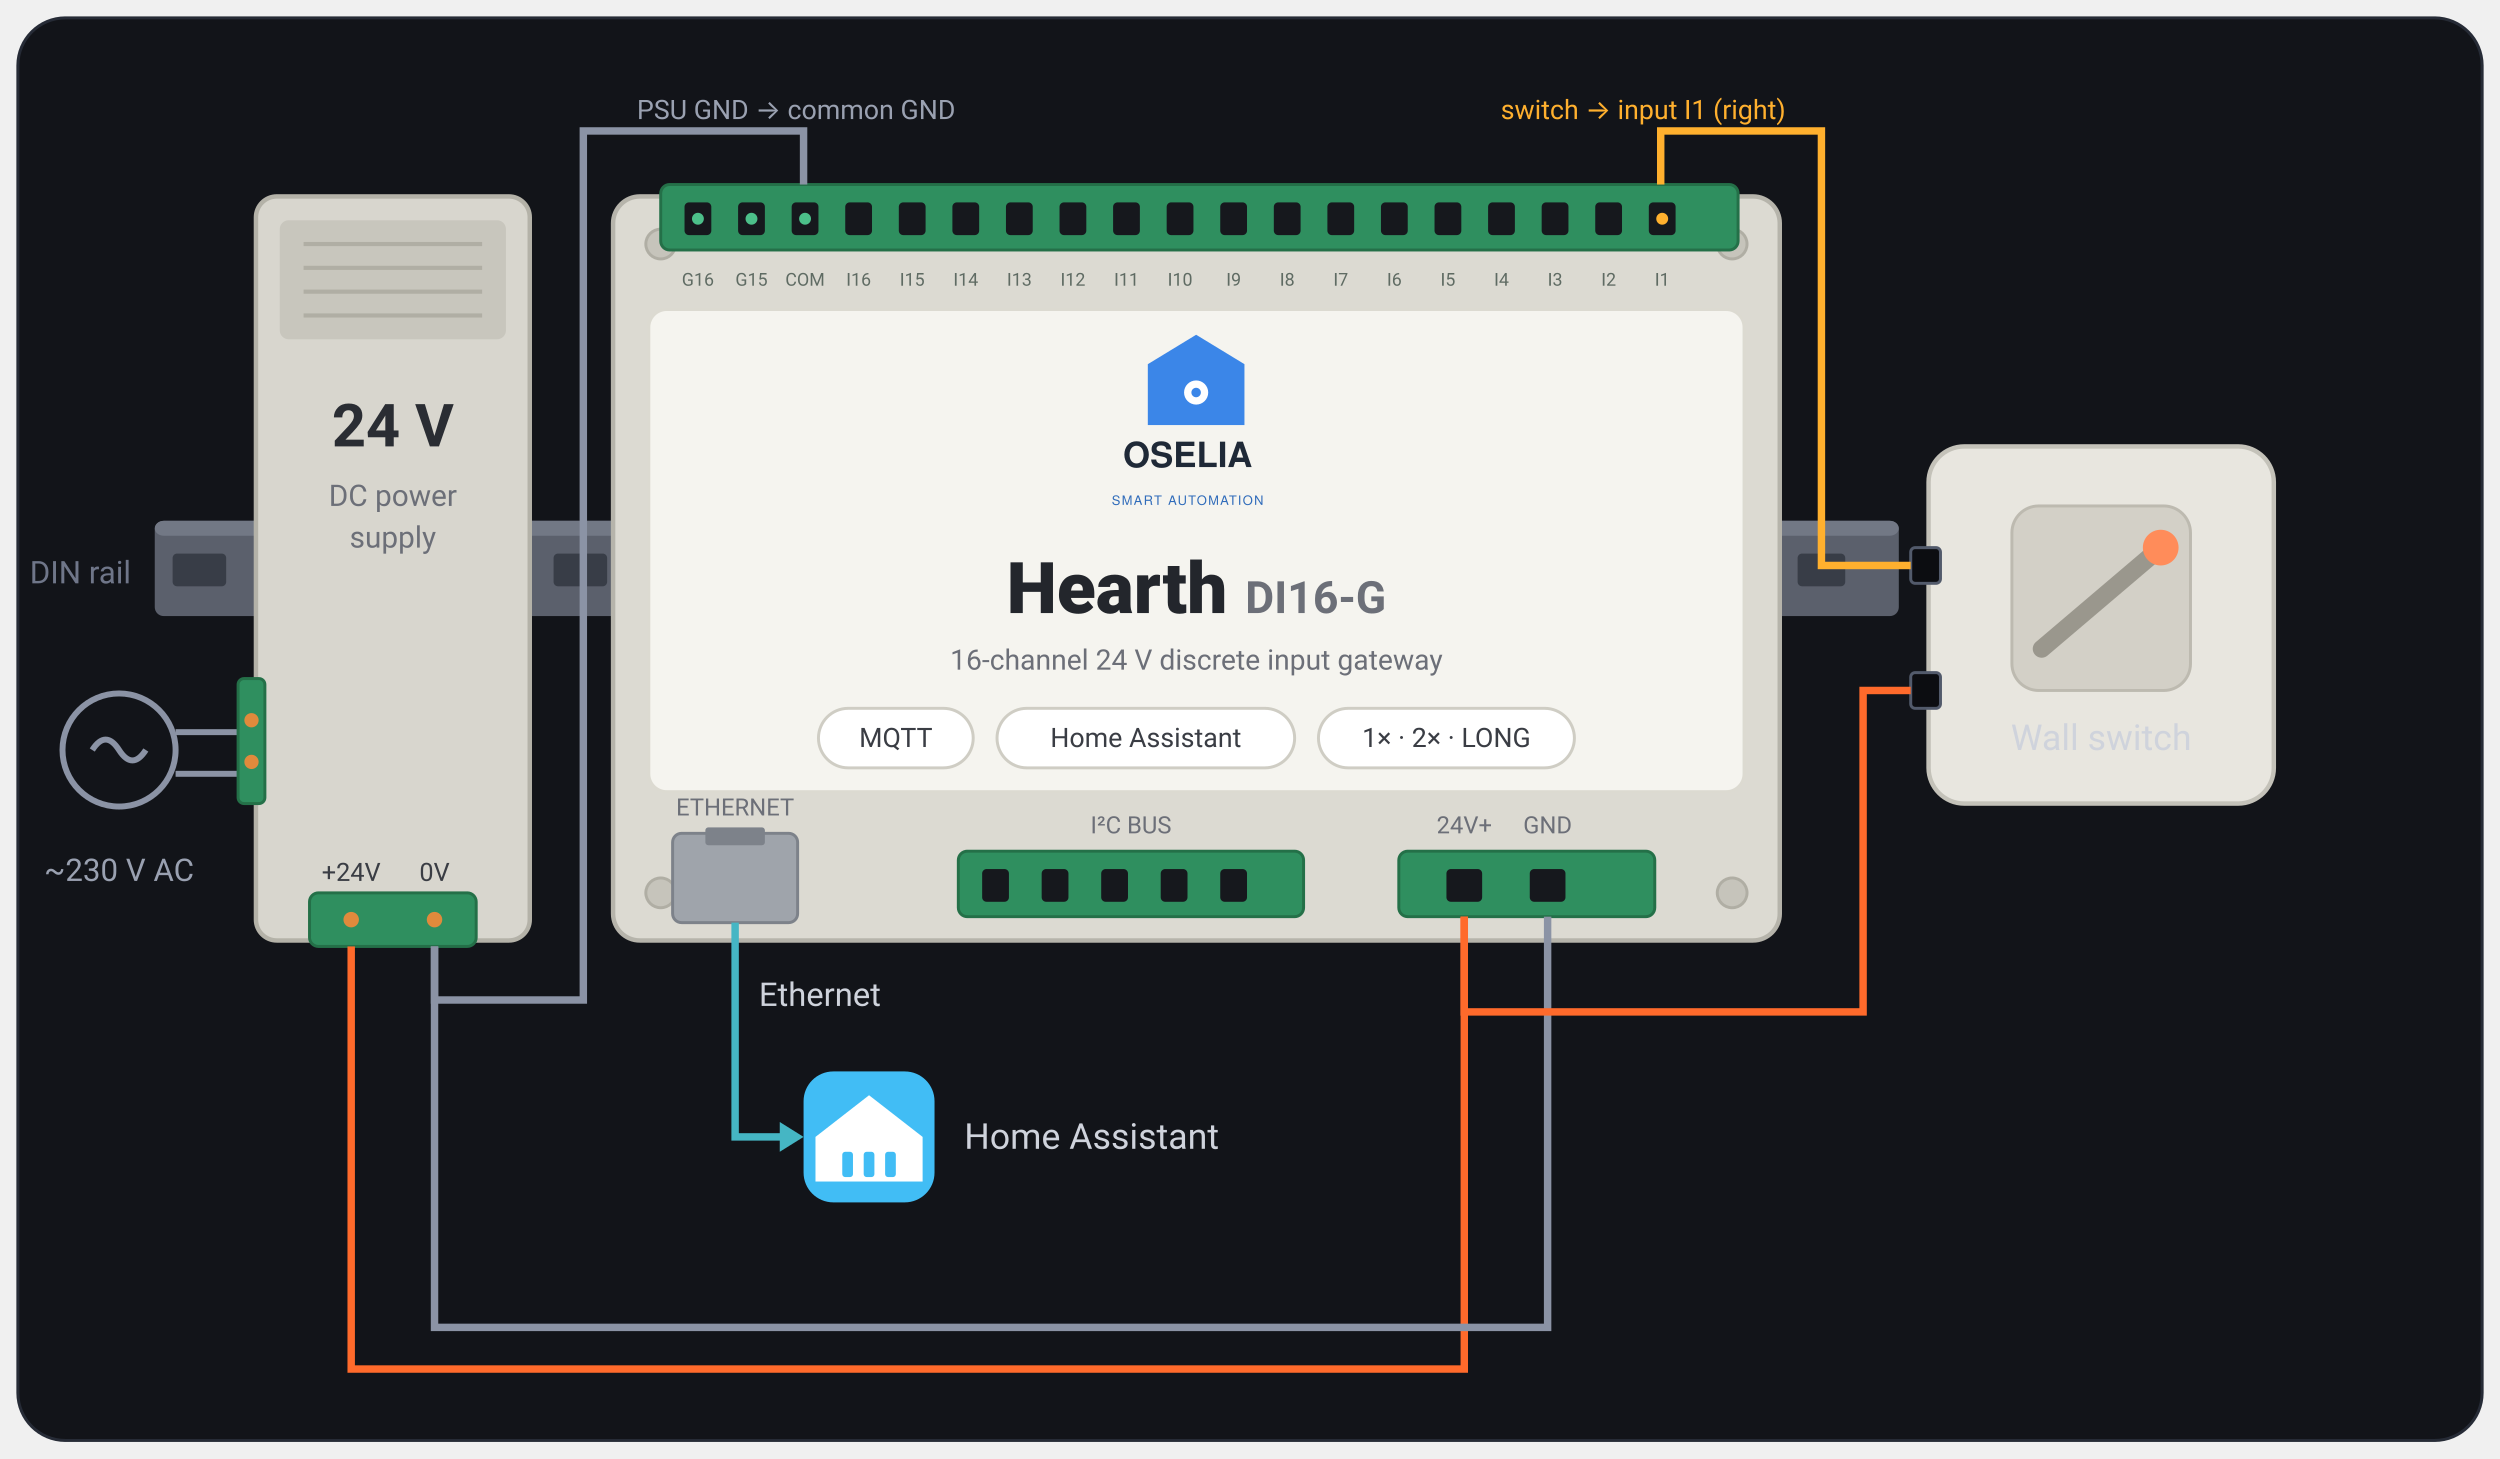
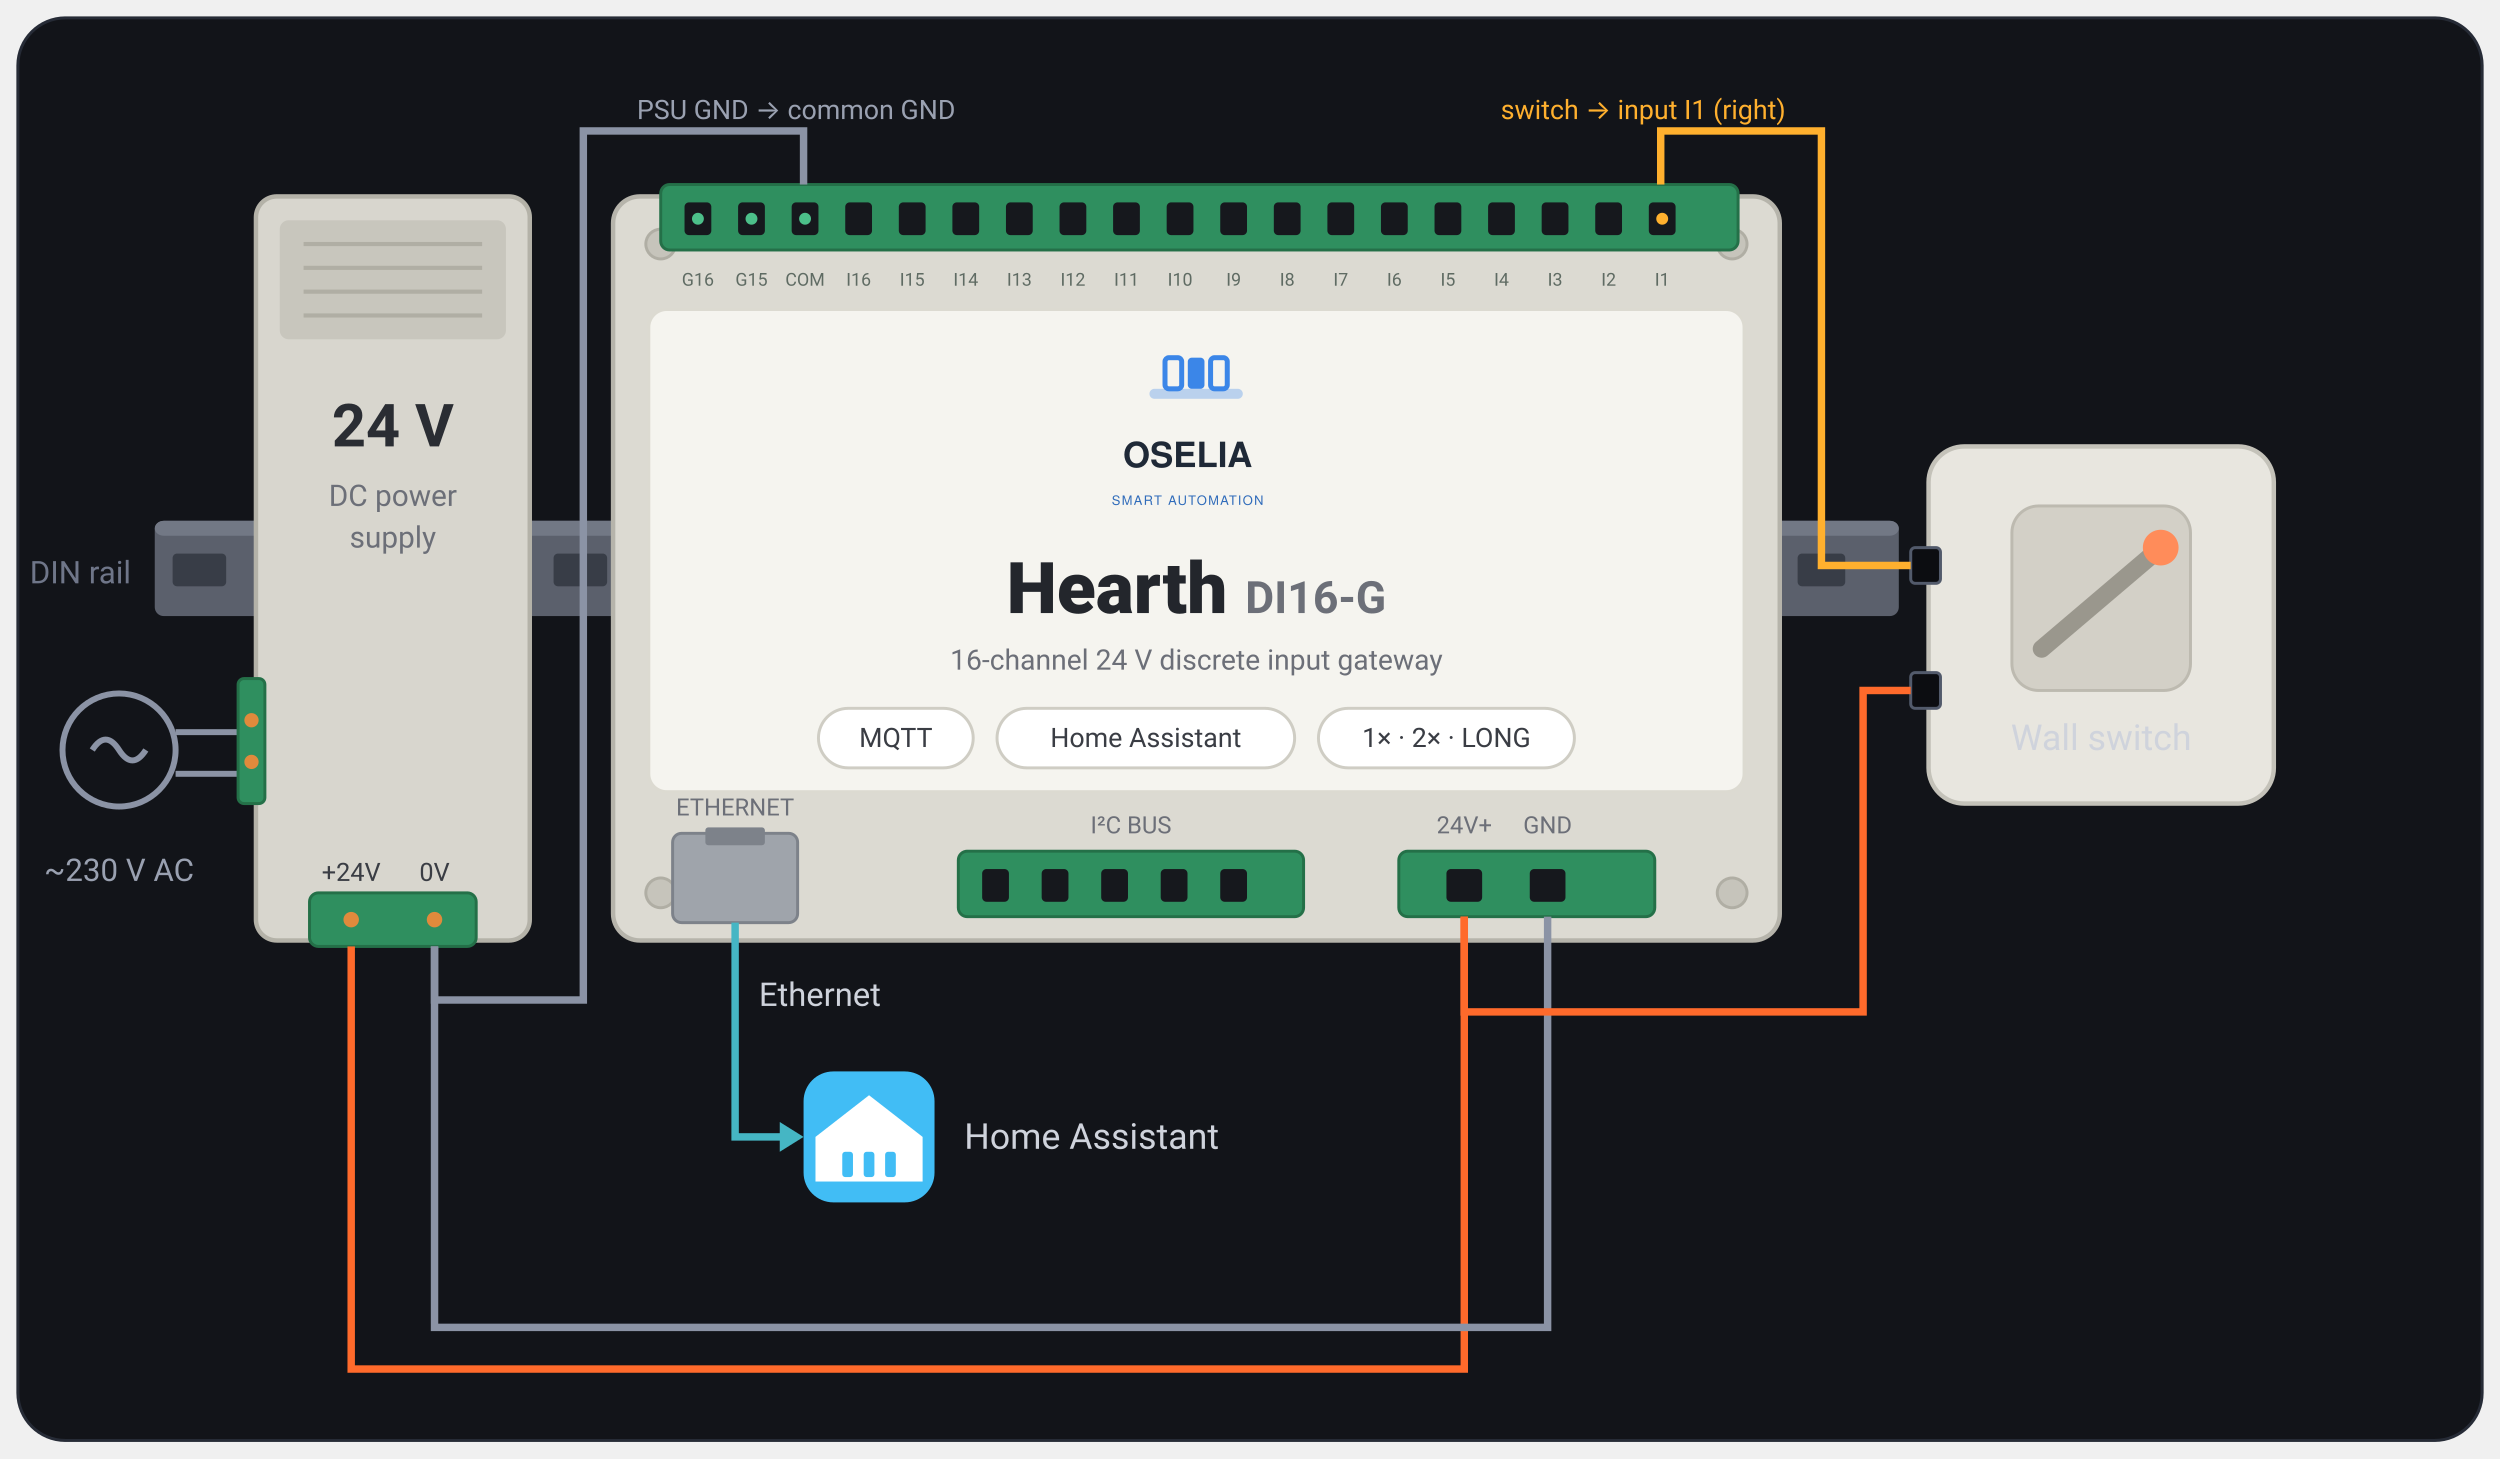
<svg xmlns="http://www.w3.org/2000/svg" viewBox="0 0 840 490" role="img" aria-label="A 24 V power supply, the OSELIA Hearth DI16-G gateway and a wall switch on a DIN rail, wired to Home Assistant" font-family="ui-sans-serif, system-ui, -apple-system, Segoe UI, Roboto, sans-serif">
  <rect x="6" y="6" width="828" height="478" rx="16" fill="#121419" stroke="#262b36" />
  <g>
    <rect x="52" y="175" width="586" height="32" rx="3" fill="#5b606c" />
    <rect x="52" y="175" width="586" height="5" rx="3" fill="#727885" />
    <g fill="#383d47">
      <rect x="58" y="186" width="18" height="11" rx="1.5" />
      <rect x="186" y="186" width="18" height="11" rx="1.5" />
      <rect x="604" y="186" width="16" height="11" rx="1.5" />
    </g>
    <text x="10" y="196" font-size="10.5" fill="#6f7689">DIN rail</text>
  </g>
  <g>
    <circle cx="40" cy="252" r="19" fill="none" stroke="#8b93a5" stroke-width="2" />
    <path d="M31 252 q4.5 -7 9 0 t9 0" fill="none" stroke="#8b93a5" stroke-width="2" />
    <text x="40" y="296" font-size="10.5" fill="#9aa1b1" text-anchor="middle">~230 V AC</text>
    <path d="M59 246 H82" stroke="#8b93a5" stroke-width="2" />
    <path d="M59 260 H82" stroke="#8b93a5" stroke-width="2" />
  </g>
  <g>
    <rect x="86" y="66" width="92" height="250" rx="7" fill="#d8d6ce" stroke="#b4b2a8" stroke-width="1.5" />
    <rect x="94" y="74" width="76" height="40" rx="3" fill="#c8c6bd" />
    <g stroke="#b0aea4" stroke-width="1.4">
      <path d="M102 82 H162" />
      <path d="M102 90 H162" />
      <path d="M102 98 H162" />
      <path d="M102 106 H162" />
    </g>
    <text x="132" y="150" font-size="20" font-weight="700" fill="#2a2d33" text-anchor="middle">24 V</text>
    <text x="132" y="170" font-size="10" fill="#6c6f78" text-anchor="middle">DC power</text>
    <text x="132" y="184" font-size="10" fill="#6c6f78" text-anchor="middle">supply</text>
    <rect x="80" y="228" width="9" height="42" rx="2" fill="#2f8f5f" stroke="#247048" />
    <circle cx="84.5" cy="242" r="2.4" fill="#e08a3c" />
    <circle cx="84.5" cy="256" r="2.4" fill="#e08a3c" />
    <rect x="104" y="300" width="56" height="18" rx="3" fill="#2f8f5f" stroke="#247048" />
    <circle cx="118" cy="309" r="2.6" fill="#e08a3c" />
    <circle cx="146" cy="309" r="2.6" fill="#e08a3c" />
    <text x="118" y="296" font-size="8.5" fill="#3a3d44" text-anchor="middle">+24V</text>
    <text x="146" y="296" font-size="8.5" fill="#3a3d44" text-anchor="middle">0V</text>
  </g>
  <g>
    <rect x="206" y="66" width="392" height="250" rx="9" fill="#dcdad2" stroke="#b6b4ab" stroke-width="1.5" />
    <g fill="#c6c4bb" stroke="#b0aea4">
      <circle cx="222" cy="82" r="5" />
      <circle cx="582" cy="82" r="5" />
      <circle cx="222" cy="300" r="5" />
      <circle cx="582" cy="300" r="5" />
    </g>
    <rect x="222" y="62" width="362" height="22" rx="3" fill="#2f8f5f" stroke="#247048" />
    <g fill="#16181d">
      <rect x="230" y="68" width="9" height="11" rx="1.5" />
      <rect x="248" y="68" width="9" height="11" rx="1.5" />
      <rect x="266" y="68" width="9" height="11" rx="1.5" />
      <rect x="284" y="68" width="9" height="11" rx="1.5" />
      <rect x="302" y="68" width="9" height="11" rx="1.5" />
      <rect x="320" y="68" width="9" height="11" rx="1.5" />
      <rect x="338" y="68" width="9" height="11" rx="1.5" />
      <rect x="356" y="68" width="9" height="11" rx="1.5" />
      <rect x="374" y="68" width="9" height="11" rx="1.5" />
      <rect x="392" y="68" width="9" height="11" rx="1.5" />
      <rect x="410" y="68" width="9" height="11" rx="1.5" />
      <rect x="428" y="68" width="9" height="11" rx="1.5" />
      <rect x="446" y="68" width="9" height="11" rx="1.5" />
      <rect x="464" y="68" width="9" height="11" rx="1.5" />
      <rect x="482" y="68" width="9" height="11" rx="1.5" />
      <rect x="500" y="68" width="9" height="11" rx="1.5" />
      <rect x="518" y="68" width="9" height="11" rx="1.5" />
      <rect x="536" y="68" width="9" height="11" rx="1.5" />
      <rect x="554" y="68" width="9" height="11" rx="1.5" />
    </g>
    <g fill="#4cc08a">
      <circle cx="234.5" cy="73.5" r="2" />
      <circle cx="252.5" cy="73.5" r="2" />
      <circle cx="270.5" cy="73.5" r="2" />
    </g>
    <circle cx="558.5" cy="73.5" r="2" fill="#ffb02e" />
    <g font-size="6" fill="#5f6b63" text-anchor="middle">
      <text x="234.5" y="96">G16</text>
      <text x="252.5" y="96">G15</text>
      <text x="270.5" y="96">COM</text>
      <text x="288.5" y="96">I16</text>
      <text x="306.5" y="96">I15</text>
      <text x="324.5" y="96">I14</text>
      <text x="342.5" y="96">I13</text>
      <text x="360.5" y="96">I12</text>
      <text x="378.5" y="96">I11</text>
      <text x="396.5" y="96">I10</text>
      <text x="414.5" y="96">I9</text>
      <text x="432.5" y="96">I8</text>
      <text x="450.5" y="96">I7</text>
      <text x="468.5" y="96">I6</text>
      <text x="486.5" y="96">I5</text>
      <text x="504.5" y="96">I4</text>
      <text x="522.5" y="96">I3</text>
      <text x="540.5" y="96">I2</text>
      <text x="558.5" y="96">I1</text>
    </g>
    <rect x="218" y="104" width="368" height="162" rx="6" fill="#f5f4ef" stroke="#dcdad1" />
    <svg x="342" y="110" width="120" height="61" viewBox="0 53 92 49" preserveAspectRatio="xMidYMid meet">
      <g transform="matrix(1 0 0 -1 0 172.91)">
-         <path d="M32.88,93.54 L58.96,93.54 L58.96,109.98 L45.92,117.92 L32.88,109.98 Z " fill="#3b86e8" />
-         <circle cx="45.92" cy="102.33" r="3.26" fill="#ffffff" />
-         <circle cx="45.92" cy="102.33" r="1.28" fill="#3b86e8" />
+         <g transform="translate(45.92,105.73) scale(0.3,-0.3)">
+           <rect x="-42" y="8" width="84" height="9" rx="4.5" fill="#3b86e8" opacity=".32" />
+           <rect x="-28" y="-20" width="15" height="28" rx="3.5" fill="none" stroke="#3b86e8" stroke-width="4.5" />
+           <rect x="-7.5" y="-20" width="15" height="28" rx="3.5" fill="#3b86e8" />
+           <rect x="13" y="-20" width="15" height="28" rx="3.5" fill="none" stroke="#3b86e8" stroke-width="4.5" />
+         </g>
        <text transform="translate(26.17,82.20) scale(1,-1)" font-family="Helvetica, Arial, sans-serif" font-weight="bold" font-size="9.40" fill="#1f2937">OSELIA</text>
        <text transform="translate(23.14,72.00) scale(1,-1)" font-family="Helvetica, Arial, sans-serif" font-weight="normal" font-size="3.50" letter-spacing="0.35" fill="#2f6bba">SMART AUTOMATION</text>
      </g>
    </svg>
    <text x="402" y="206" font-size="24" font-weight="800" fill="#23262c" text-anchor="middle">Hearth <tspan font-size="15" font-weight="600" fill="#6c6f78">DI16-G</tspan>
    </text>
    <text x="402" y="225" font-size="9.5" fill="#6c6f78" text-anchor="middle">16-channel 24 V discrete input gateway</text>
    <g font-size="9" fill="#3a3d44" text-anchor="middle">
      <rect x="275" y="238" width="52" height="20" rx="10" fill="#fff" stroke="#cfcdc4" />
      <text x="301" y="251">MQTT</text>
      <rect x="335" y="238" width="100" height="20" rx="10" fill="#fff" stroke="#cfcdc4" />
      <text x="385" y="251">Home Assistant</text>
      <rect x="443" y="238" width="86" height="20" rx="10" fill="#fff" stroke="#cfcdc4" />
      <text x="486" y="251">1× · 2× · LONG</text>
    </g>
    <rect x="226" y="280" width="42" height="30" rx="3" fill="#9fa4ab" stroke="#7d828a" />
    <rect x="237" y="278" width="20" height="6" rx="1" fill="#7d828a" />
    <text x="247" y="274" font-size="8" fill="#6c6f78" text-anchor="middle">ETHERNET</text>
    <rect x="322" y="286" width="116" height="22" rx="3" fill="#2f8f5f" stroke="#247048" />
    <g fill="#16181d">
      <rect x="330" y="292" width="9" height="11" rx="1.5" />
      <rect x="350" y="292" width="9" height="11" rx="1.5" />
      <rect x="370" y="292" width="9" height="11" rx="1.5" />
      <rect x="390" y="292" width="9" height="11" rx="1.5" />
      <rect x="410" y="292" width="9" height="11" rx="1.5" />
    </g>
    <text x="380" y="280" font-size="8" fill="#6c6f78" text-anchor="middle">I²C BUS</text>
    <rect x="470" y="286" width="86" height="22" rx="3" fill="#2f8f5f" stroke="#247048" />
    <g fill="#16181d">
      <rect x="486" y="292" width="12" height="11" rx="1.5" />
      <rect x="514" y="292" width="12" height="11" rx="1.5" />
    </g>
    <text x="492" y="280" font-size="8" fill="#6c6f78" text-anchor="middle">24V+</text>
    <text x="520" y="280" font-size="8" fill="#6c6f78" text-anchor="middle">GND</text>
  </g>
  <g>
    <rect x="648" y="150" width="116" height="120" rx="12" fill="#e8e6df" stroke="#c4c2b9" stroke-width="1.5" />
    <rect x="676" y="170" width="60" height="62" rx="9" fill="#d3d0c7" stroke="#bdbab0" />
    <path d="M686 218 L726 184" stroke="#9a978d" stroke-width="6" stroke-linecap="round" />
    <circle cx="726" cy="184" r="6" fill="#ff8c5a" />
    <text x="706" y="252" font-size="12" fill="#cfd3dc" text-anchor="middle">Wall switch</text>
    <rect x="642" y="184" width="10" height="12" rx="1.5" fill="#0c0d11" stroke="#525a6b" />
    <rect x="642" y="226" width="10" height="12" rx="1.5" fill="#0c0d11" stroke="#525a6b" />
  </g>
  <g>
    <rect x="270" y="360" width="44" height="44" rx="10" fill="#41bdf5" />
    <path d="M292 368 L310 382 L310 397 L274 397 L274 382 Z" fill="#fff" />
    <g fill="#41bdf5">
      <rect x="283" y="387" width="3.6" height="8.5" rx="1" />
      <rect x="290.2" y="387" width="3.6" height="8.5" rx="1" />
      <rect x="297.4" y="387" width="3.6" height="8.5" rx="1" />
    </g>
    <text x="324" y="386" font-size="12" fill="#cfd3dc">Home Assistant</text>
  </g>
  <path d="M118 318 V460 H492 V308" fill="none" stroke="#ff6a2b" stroke-width="2.5" />
  <path d="M146 318 V446 H520 V308" fill="none" stroke="#8b93a5" stroke-width="2.5" />
  <path d="M492 308 V340 H626 V232 H642" fill="none" stroke="#ff6a2b" stroke-width="2.5" />
  <path d="M642 190 H612 V44 H558 V62" fill="none" stroke="#ffb02e" stroke-width="2.5" />
  <text x="600" y="40" font-size="9" fill="#ffb02e" text-anchor="end">switch → input I1 (right)</text>
  <path d="M146 318 V336 H196 V44 H270 V62" fill="none" stroke="#8b93a5" stroke-width="2.5" />
  <text x="214" y="40" font-size="9" fill="#9aa1b1" text-anchor="start">PSU GND → common GND</text>
  <path d="M247 310 V382 H266" fill="none" stroke="#45b6c4" stroke-width="2.5" />
  <path d="M262 377 l8 5 l-8 5 z" fill="#45b6c4" />
  <text x="255" y="338" font-size="11" fill="#cfd3dc">Ethernet</text>
</svg>
